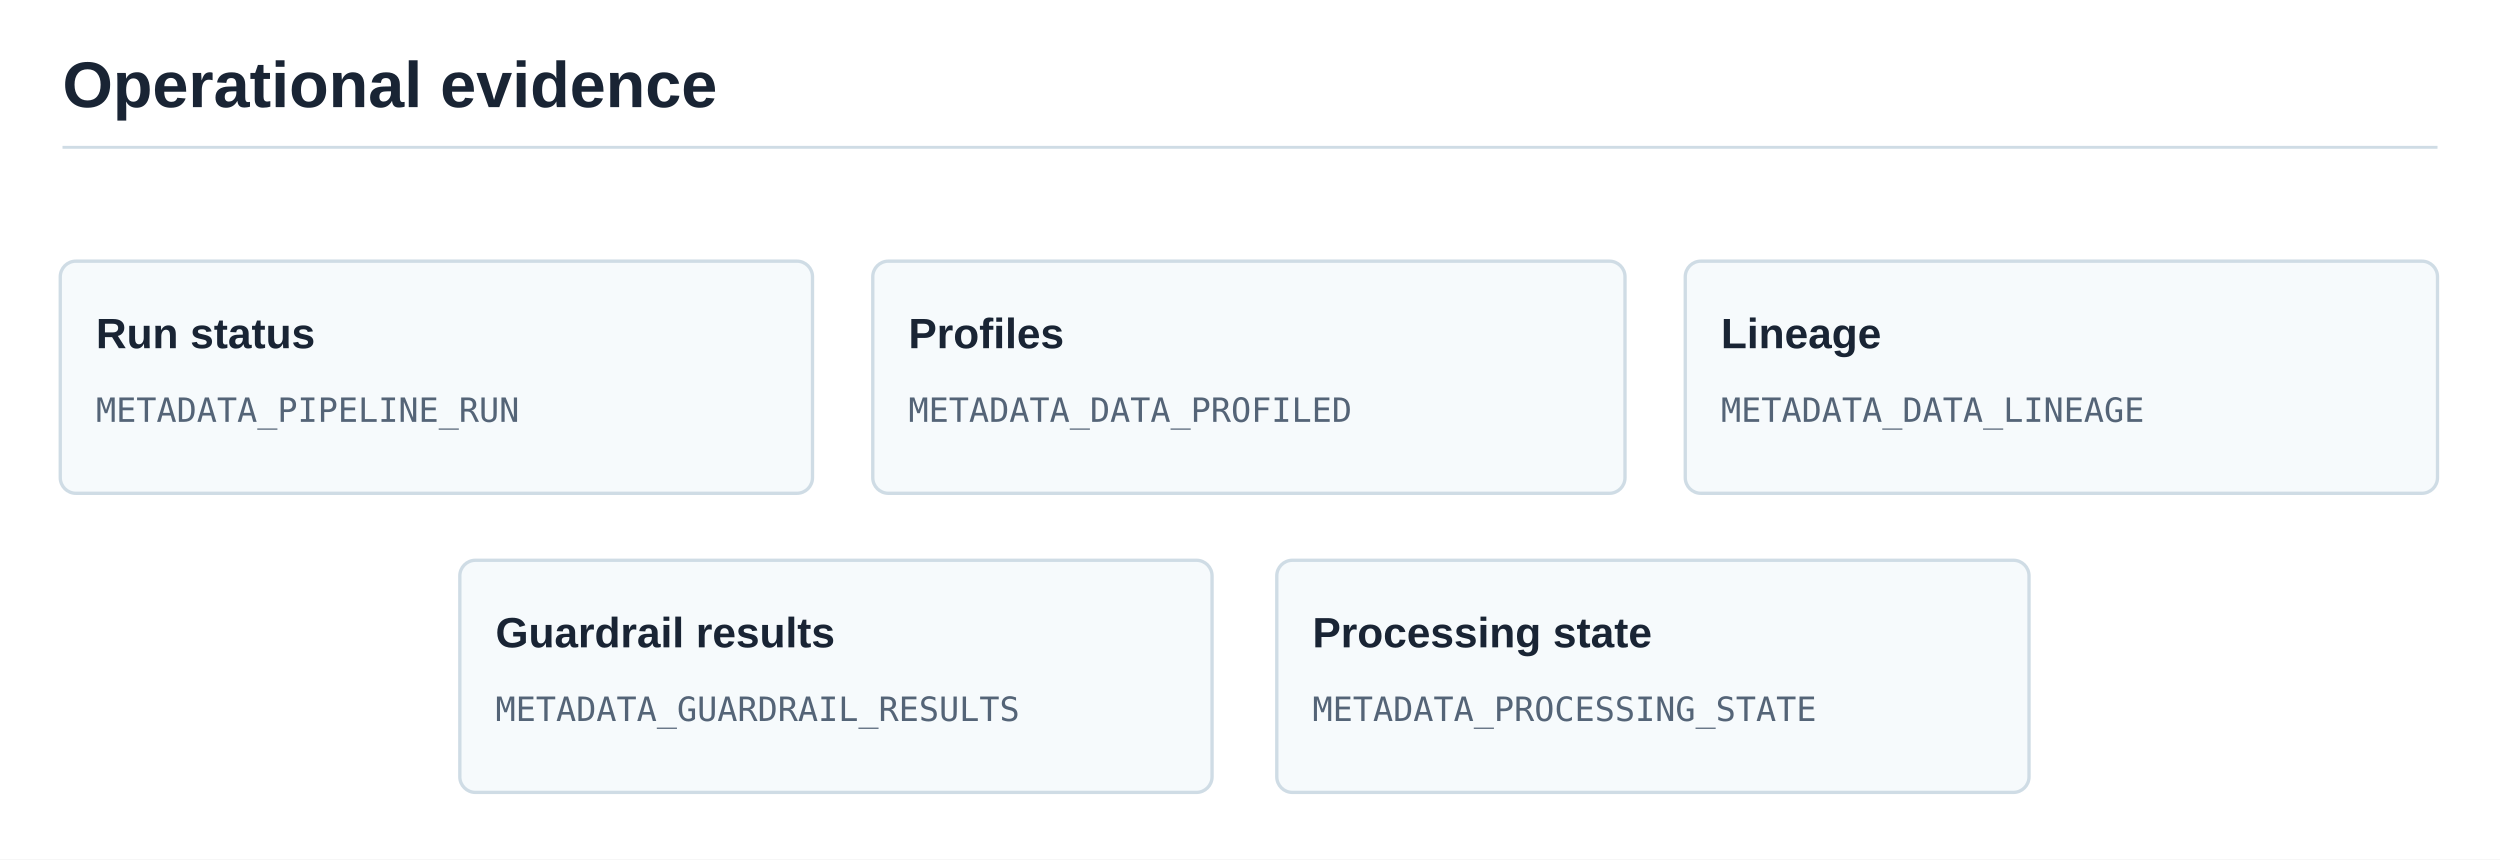
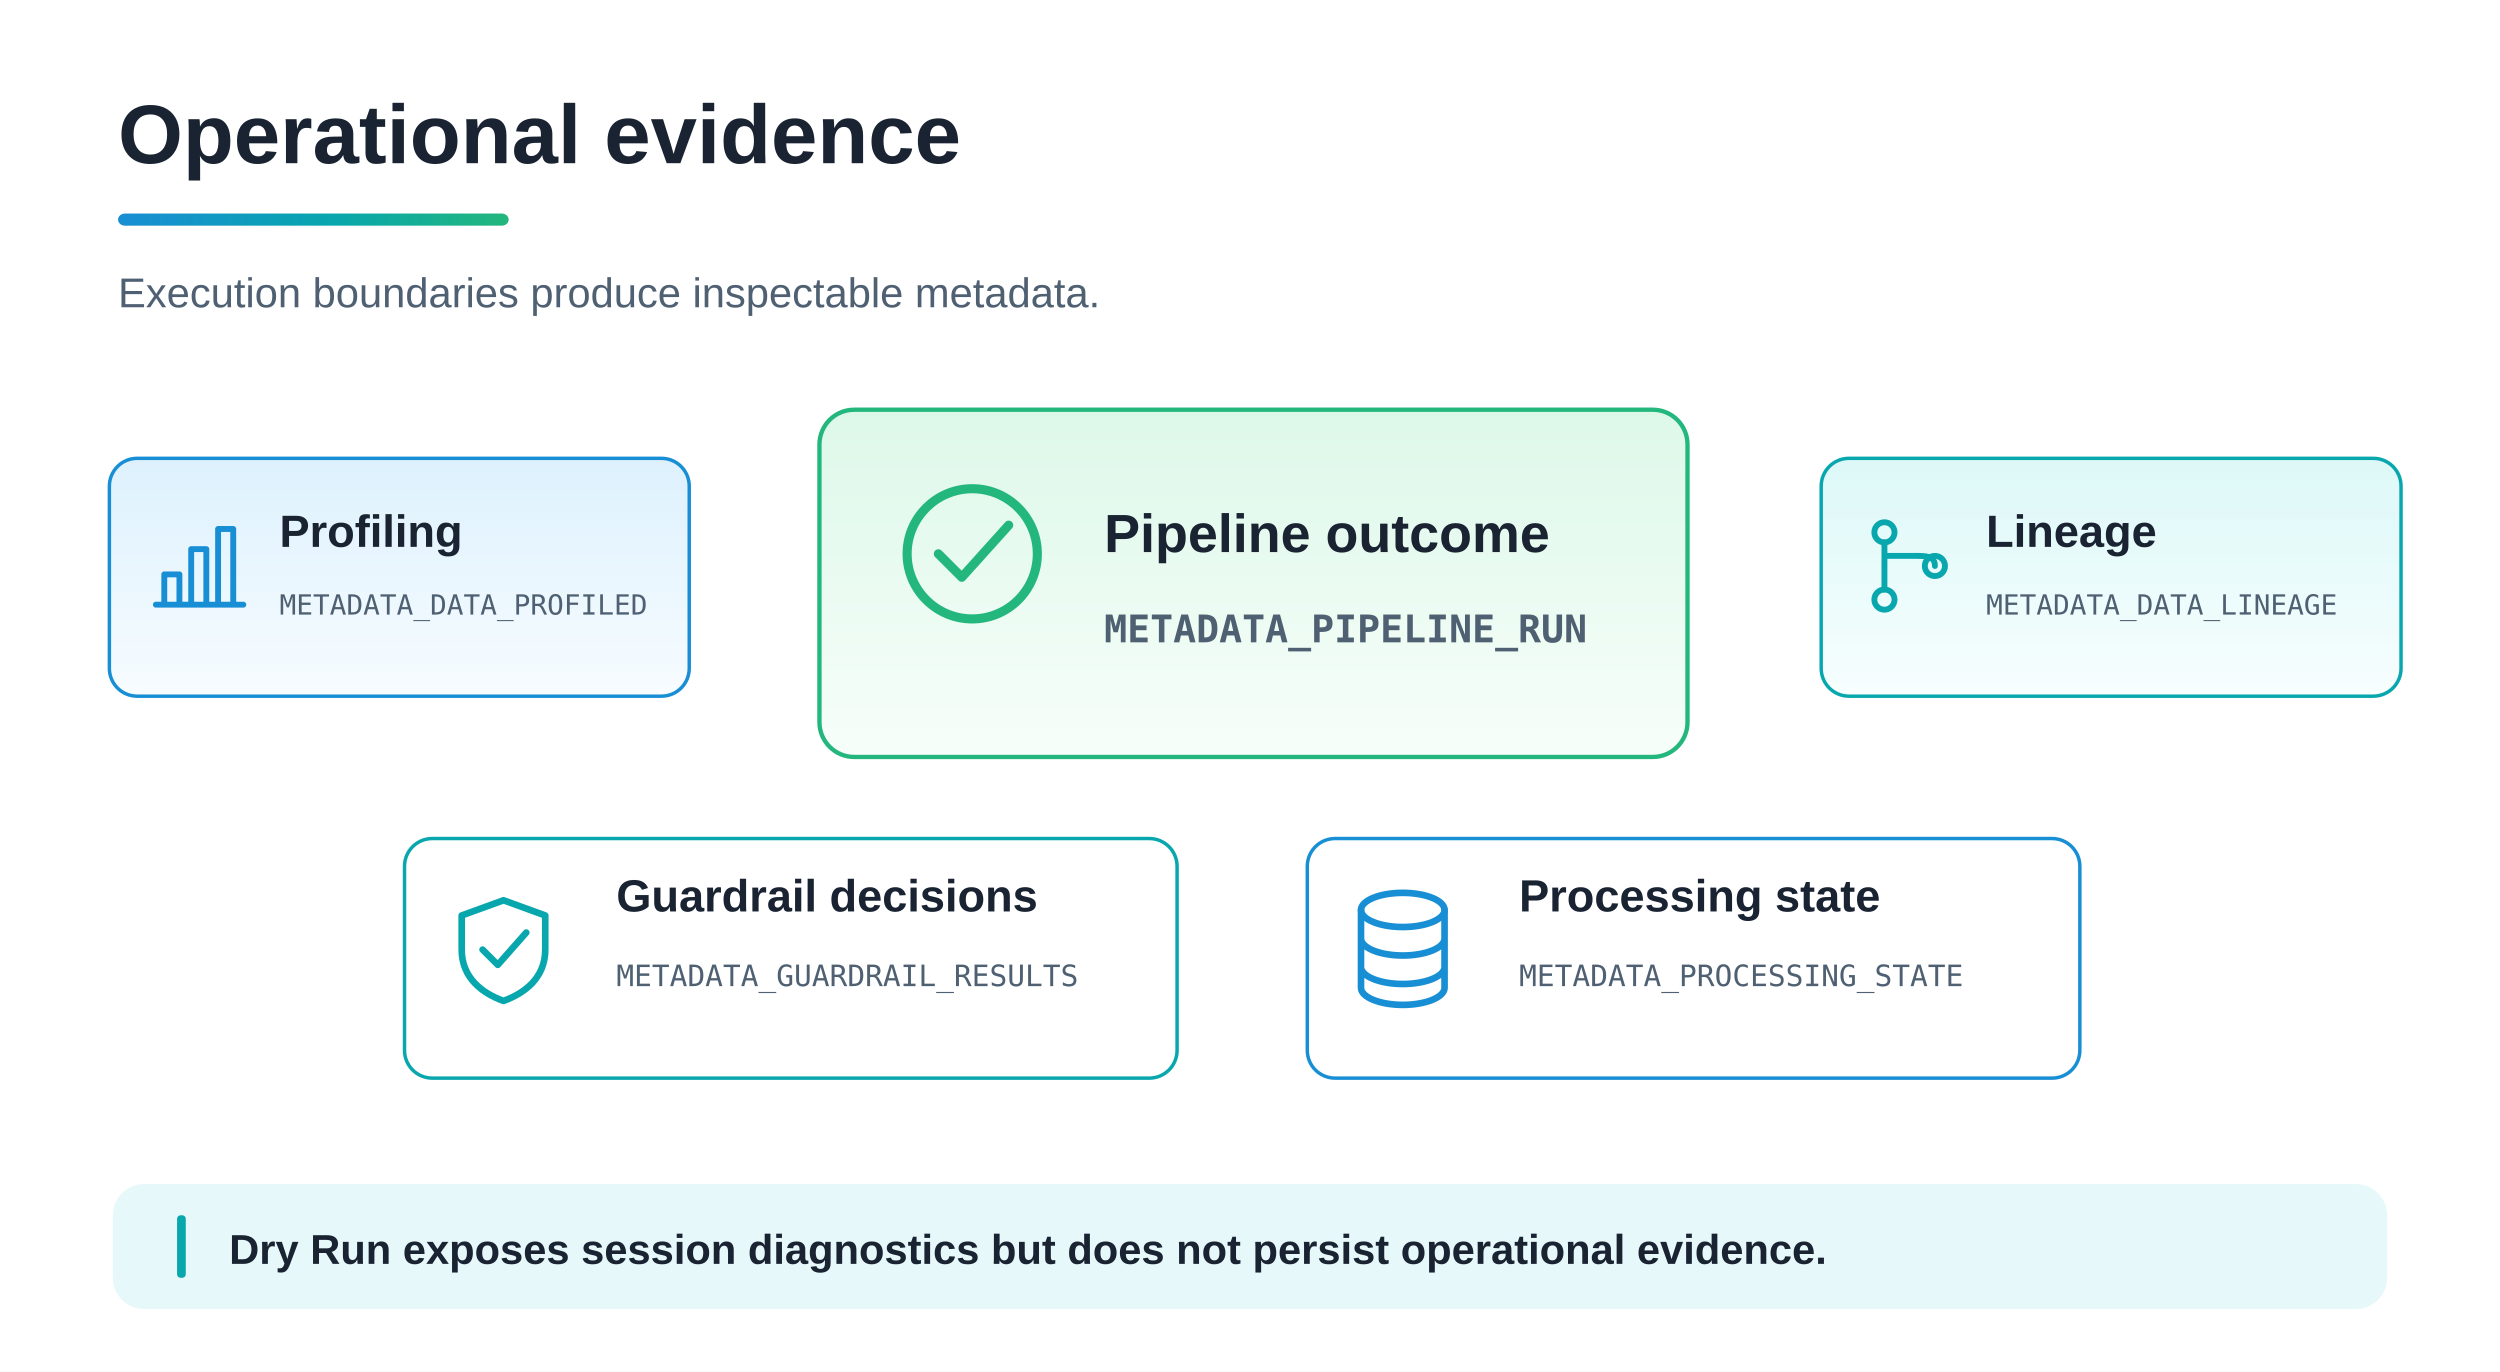
- <svg xmlns="http://www.w3.org/2000/svg" viewBox="0 0 1120 385" width="1120" height="385" role="img" aria-label="Operational evidence">
+ <svg xmlns="http://www.w3.org/2000/svg" width="1440" height="790" viewBox="0 0 1440 790" role="img" aria-label="Operational evidence">
  <defs>
-     <marker id="a" markerWidth="8" markerHeight="8" refX="7" refY="4" orient="auto">
-       <path d="M0 0L8 4L0 8Z" fill="#546477" />
+     <linearGradient id="accent">
+       <stop offset="0%" stop-color="#188ED4" />
+       <stop offset="55%" stop-color="#08A6AD" />
+       <stop offset="100%" stop-color="#23B77D" />
+     </linearGradient>
+     <linearGradient id="bl" x2="0" y2="1">
+       <stop offset="0%" stop-color="#DDF1FD" />
+       <stop offset="100%" stop-color="#F7FCFF" />
+     </linearGradient>
+     <linearGradient id="gr" x2="0" y2="1">
+       <stop offset="0%" stop-color="#DDF8E9" />
+       <stop offset="100%" stop-color="#F7FEFA" />
+     </linearGradient>
+     <linearGradient id="aq" x2="0" y2="1">
+       <stop offset="0%" stop-color="#DDF8F8" />
+       <stop offset="100%" stop-color="#F7FEFE" />
+     </linearGradient>
+     <marker id="ar" markerWidth="8" markerHeight="8" refX="7" refY="4" orient="auto">
+       <path d="M0 0L8 4L0 8Z" fill="#192332" />
    </marker>
  </defs>
-   <rect width="1120" height="385" fill="#fff" />
-   <text x="28" y="48" font-family="Arial,Helvetica,sans-serif" font-size="29" font-weight="700" fill="#192434">Operational evidence</text>
-   <path d="M28 66H1092" stroke="#CFDCE5" stroke-width="1.3" />
-   <rect x="27" y="117" width="337" height="104" rx="7" fill="#F6FAFC" stroke="#CFDCE5" stroke-width="1.5" />
-   <text x="43" y="156" font-family="Arial,Helvetica,sans-serif" font-size="19" font-weight="700" fill="#192434">Run status</text>
-   <text x="43" y="189" font-family="Consolas,Menlo,monospace" font-size="15" font-weight="400" fill="#546477">METADATA_PIPELINE_RUN</text>
-   <rect x="391" y="117" width="337" height="104" rx="7" fill="#F6FAFC" stroke="#CFDCE5" stroke-width="1.5" />
-   <text x="407" y="156" font-family="Arial,Helvetica,sans-serif" font-size="19" font-weight="700" fill="#192434">Profiles</text>
-   <text x="407" y="189" font-family="Consolas,Menlo,monospace" font-size="15" font-weight="400" fill="#546477">METADATA_DATA_PROFILED</text>
-   <rect x="755" y="117" width="337" height="104" rx="7" fill="#F6FAFC" stroke="#CFDCE5" stroke-width="1.5" />
-   <text x="771" y="156" font-family="Arial,Helvetica,sans-serif" font-size="19" font-weight="700" fill="#192434">Lineage</text>
-   <text x="771" y="189" font-family="Consolas,Menlo,monospace" font-size="15" font-weight="400" fill="#546477">METADATA_DATA_LINEAGE</text>
-   <rect x="206" y="251" width="337" height="104" rx="7" fill="#F6FAFC" stroke="#CFDCE5" stroke-width="1.5" />
-   <text x="222" y="290" font-family="Arial,Helvetica,sans-serif" font-size="19" font-weight="700" fill="#192434">Guardrail results</text>
-   <text x="222" y="323" font-family="Consolas,Menlo,monospace" font-size="15" font-weight="400" fill="#546477">METADATA_GUARDRAIL_RESULTS</text>
-   <rect x="572" y="251" width="337" height="104" rx="7" fill="#F6FAFC" stroke="#CFDCE5" stroke-width="1.5" />
-   <text x="588" y="290" font-family="Arial,Helvetica,sans-serif" font-size="19" font-weight="700" fill="#192434">Processing state</text>
-   <text x="588" y="323" font-family="Consolas,Menlo,monospace" font-size="15" font-weight="400" fill="#546477">METADATA_PROCESSING_STATE</text>
+   <rect width="1440" height="790" fill="#fff" />
+   <text x="68" y="94" fill="#192332" font-family="Arial,Helvetica,sans-serif" font-size="48" font-weight="700" text-anchor="start">Operational evidence</text>
+   <rect x="68" y="123" width="225" height="7" rx="4" fill="url(#accent)" />
+   <text x="68" y="177" fill="#4E6072" font-family="Arial,Helvetica,sans-serif" font-size="24" font-weight="400" text-anchor="start">Execution boundaries produce inspectable metadata.</text>
+   <rect x="472" y="236" width="500" height="200" rx="20" fill="url(#gr)" stroke="#23B77D" stroke-width="2.5" />
+   <g transform="translate(512 271) scale(1.5)" fill="none" stroke="#23B77D" stroke-width="3.5" stroke-linejoin="round" stroke-linecap="round">
+     <circle cx="32" cy="32" r="25" />
+     <path d="m19 32 9 9 18-20" />
+   </g>
+   <text x="636" y="318" fill="#192332" font-family="Arial,Helvetica,sans-serif" font-size="31" font-weight="700" text-anchor="start">Pipeline outcome</text>
+   <text x="636" y="370" fill="#4E6072" font-family="Consolas,Menlo,monospace" font-size="22" font-weight="600" text-anchor="start">METADATA_PIPELINE_RUN</text>
+   <rect x="63" y="264" width="334" height="137" rx="16" fill="url(#bl)" stroke="#188ED4" stroke-width="2" />
+   <g transform="translate(83 295) scale(0.96875)" fill="none" stroke="#188ED4" stroke-width="3.5" stroke-linejoin="round" stroke-linecap="round">
+     <path d="M12 55V37h9v18M28 55V22h9v33M44 55V10h9v45M7 55h52" />
+   </g>
+   <text x="161" y="315" fill="#192332" font-family="Arial,Helvetica,sans-serif" font-size="26" font-weight="700" text-anchor="start">Profiling</text>
+   <text x="161" y="354" fill="#4E6072" font-family="Consolas,Menlo,monospace" font-size="16" font-weight="400" text-anchor="start">METADATA_DATA_PROFILED</text>
+   <rect x="1049" y="264" width="334" height="137" rx="16" fill="url(#aq)" stroke="#08A6AD" stroke-width="2" />
+   <g transform="translate(1068 295) scale(0.96875)" fill="none" stroke="#08A6AD" stroke-width="3.5" stroke-linejoin="round" stroke-linecap="round">
+     <circle cx="18" cy="12" r="6" />
+     <circle cx="18" cy="52" r="6" />
+     <circle cx="48" cy="32" r="6" />
+     <path d="M18 18v28M18 26h18c7 0 12 0 12 6" />
+   </g>
+   <text x="1144" y="315" fill="#192332" font-family="Arial,Helvetica,sans-serif" font-size="26" font-weight="700" text-anchor="start">Lineage</text>
+   <text x="1144" y="354" fill="#4E6072" font-family="Consolas,Menlo,monospace" font-size="16" font-weight="400" text-anchor="start">METADATA_DATA_LINEAGE</text>
+   <rect x="233" y="483" width="445" height="138" rx="16" fill="#fff" stroke="#08A6AD" stroke-width="2" />
+   <g transform="translate(255 512) scale(1.09375)" fill="none" stroke="#08A6AD" stroke-width="3.5" stroke-linejoin="round" stroke-linecap="round">
+     <path d="M32 6 54 14v18c0 15-11 23-22 27C21 55 10 47 10 32V14Z" />
+     <path d="m21 32 8 8 15-17" />
+   </g>
+   <text x="355" y="525" fill="#192332" font-family="Arial,Helvetica,sans-serif" font-size="26" font-weight="700" text-anchor="start">Guardrail decisions</text>
+   <text x="355" y="568" fill="#4E6072" font-family="Consolas,Menlo,monospace" font-size="17" font-weight="400" text-anchor="start">METADATA_GUARDRAIL_RESULTS</text>
+   <rect x="753" y="483" width="445" height="138" rx="16" fill="#fff" stroke="#188ED4" stroke-width="2" />
+   <g transform="translate(773 511) scale(1.09375)" fill="none" stroke="#188ED4" stroke-width="3.5" stroke-linejoin="round" stroke-linecap="round">
+     <ellipse cx="32" cy="12" rx="22" ry="9" />
+     <path d="M10 12v15c0 5 10 9 22 9s22-4 22-9V12M10 27v15c0 5 10 9 22 9s22-4 22-9V27M10 42v11c0 5 10 9 22 9s22-4 22-9V42" />
+   </g>
+   <text x="875" y="525" fill="#192332" font-family="Arial,Helvetica,sans-serif" font-size="26" font-weight="700" text-anchor="start">Processing state</text>
+   <text x="875" y="568" fill="#4E6072" font-family="Consolas,Menlo,monospace" font-size="17" font-weight="400" text-anchor="start">METADATA_PROCESSING_STATE</text>
+   <rect x="65" y="682" width="1310" height="72" rx="18" fill="#E7F8FA" stroke="none" stroke-width="0" />
+   <rect x="102" y="700" width="5" height="36" rx="2" fill="#08A6AD" />
+   <text x="132" y="728" fill="#192332" font-family="Arial,Helvetica,sans-serif" font-size="24" font-weight="600" text-anchor="start">Dry Run exposes session diagnostics but does not persist operational evidence.</text>
</svg>
